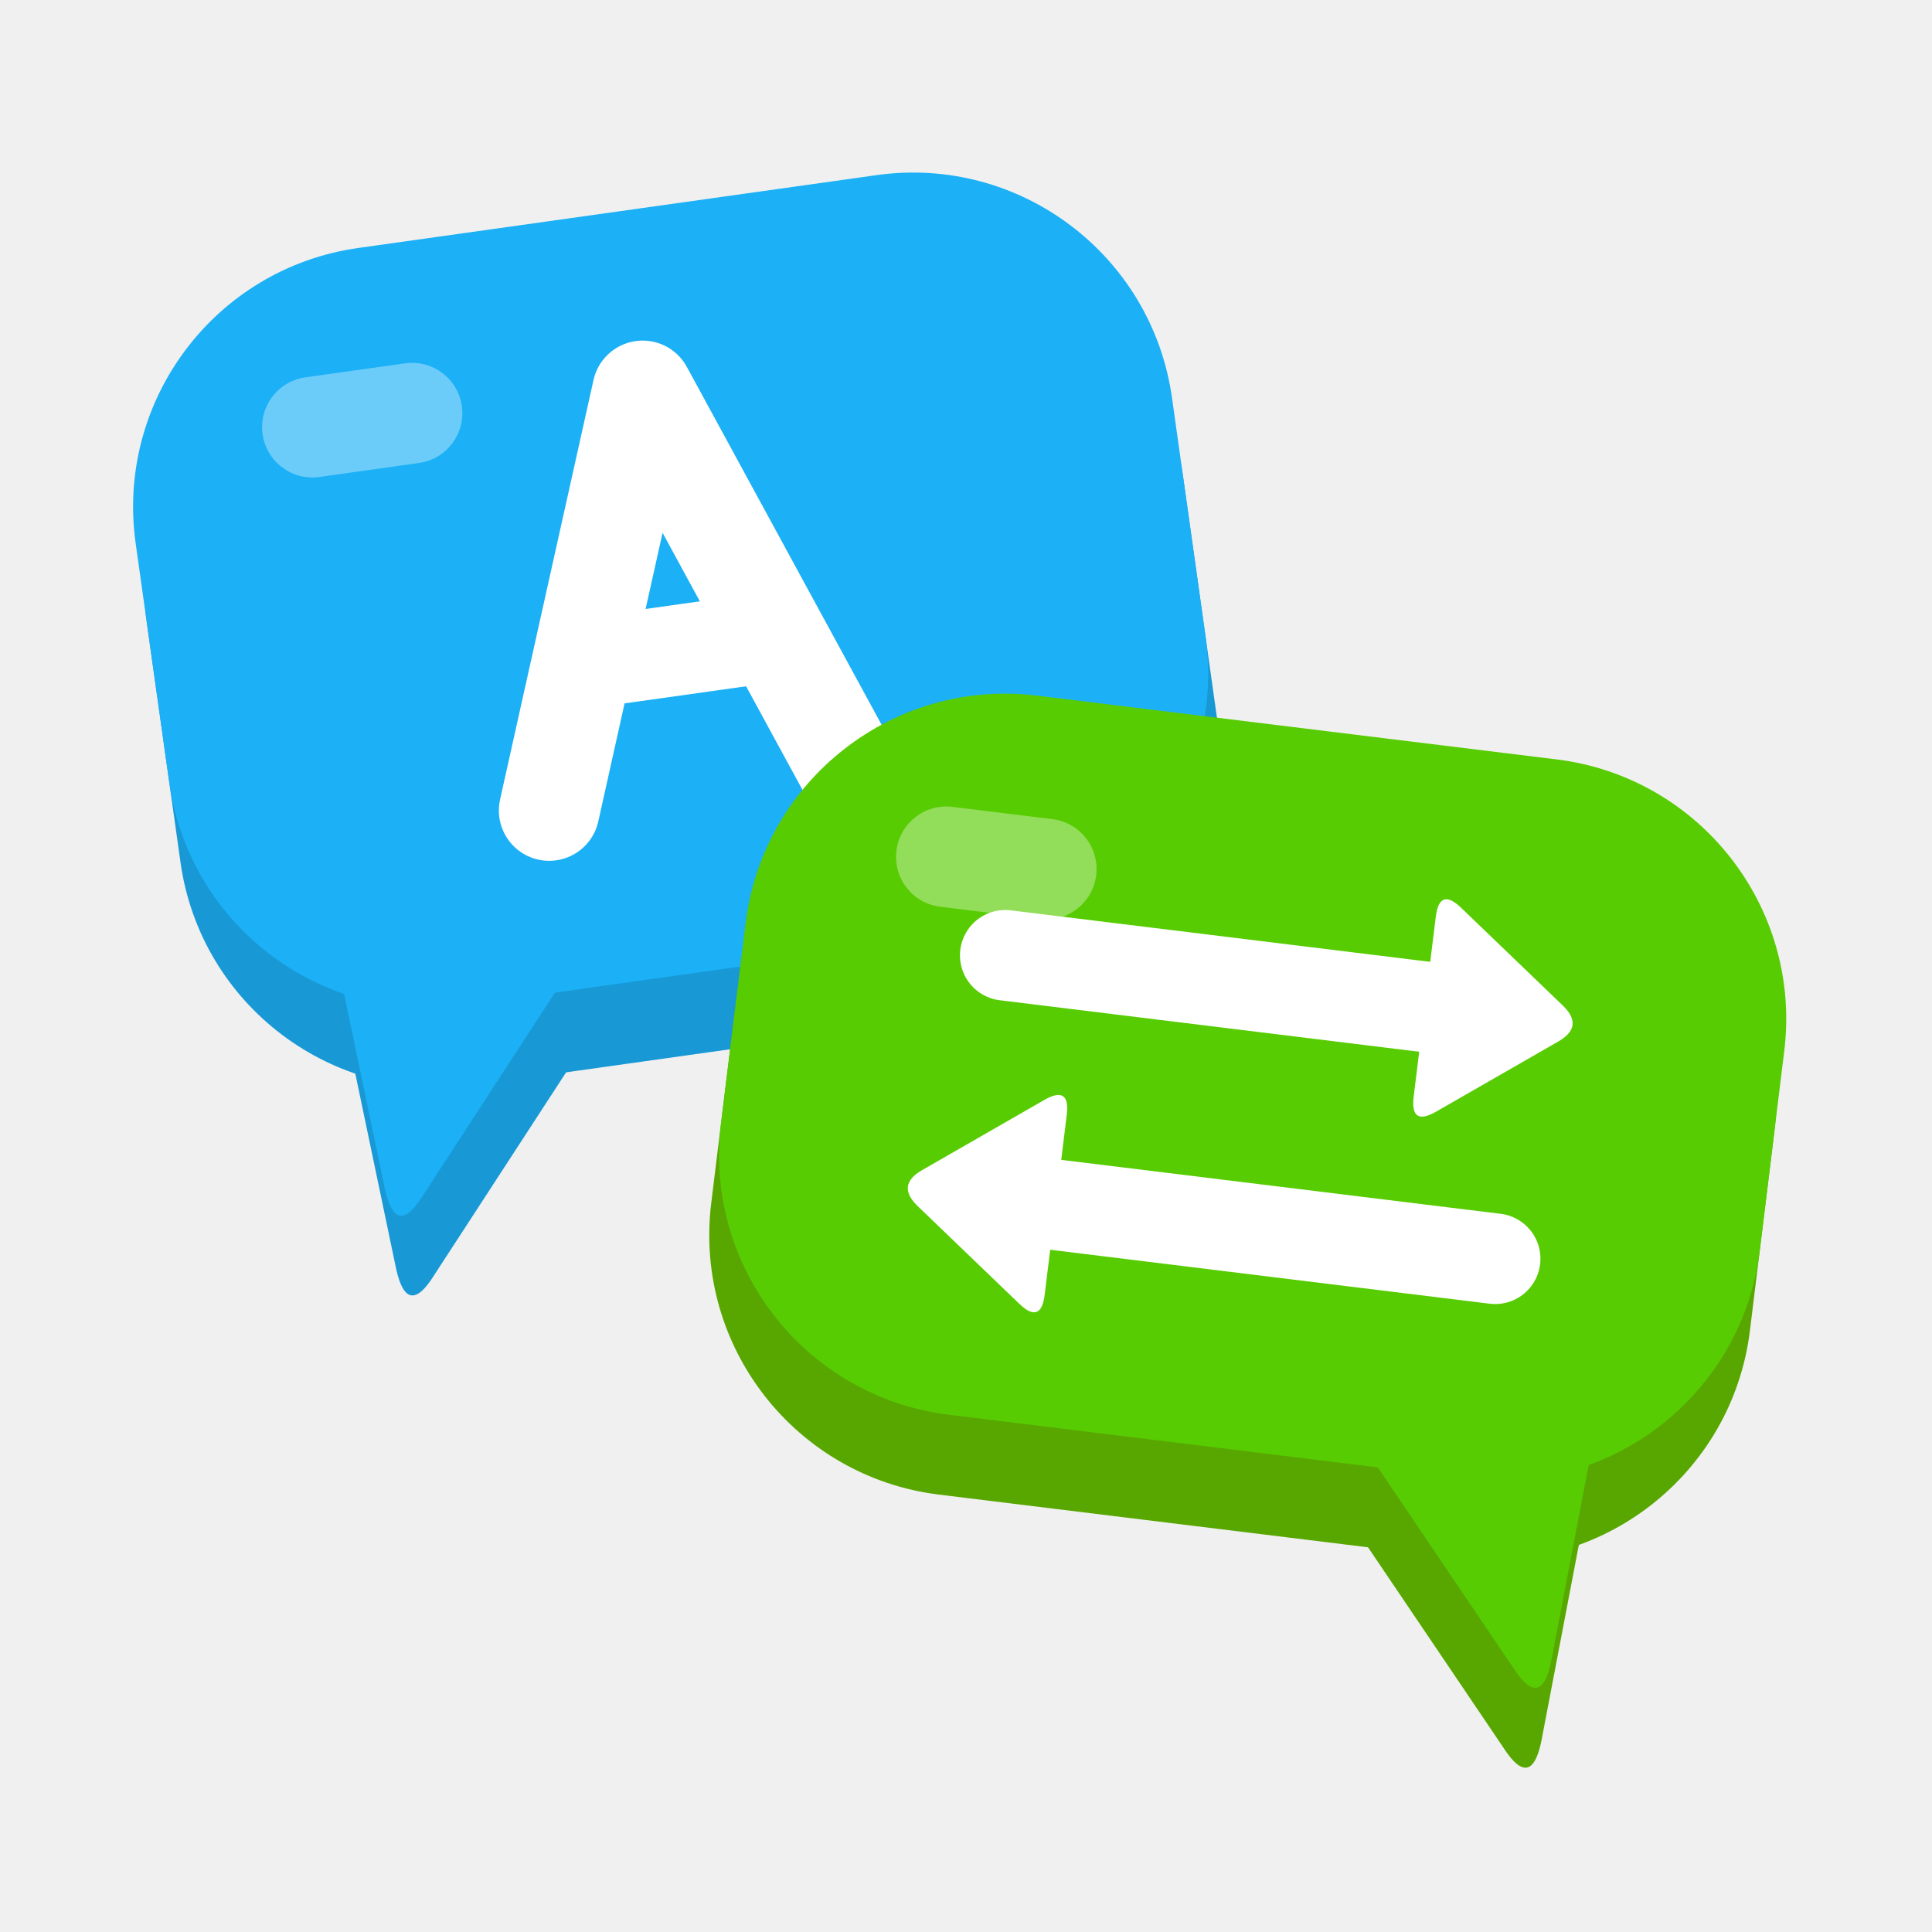
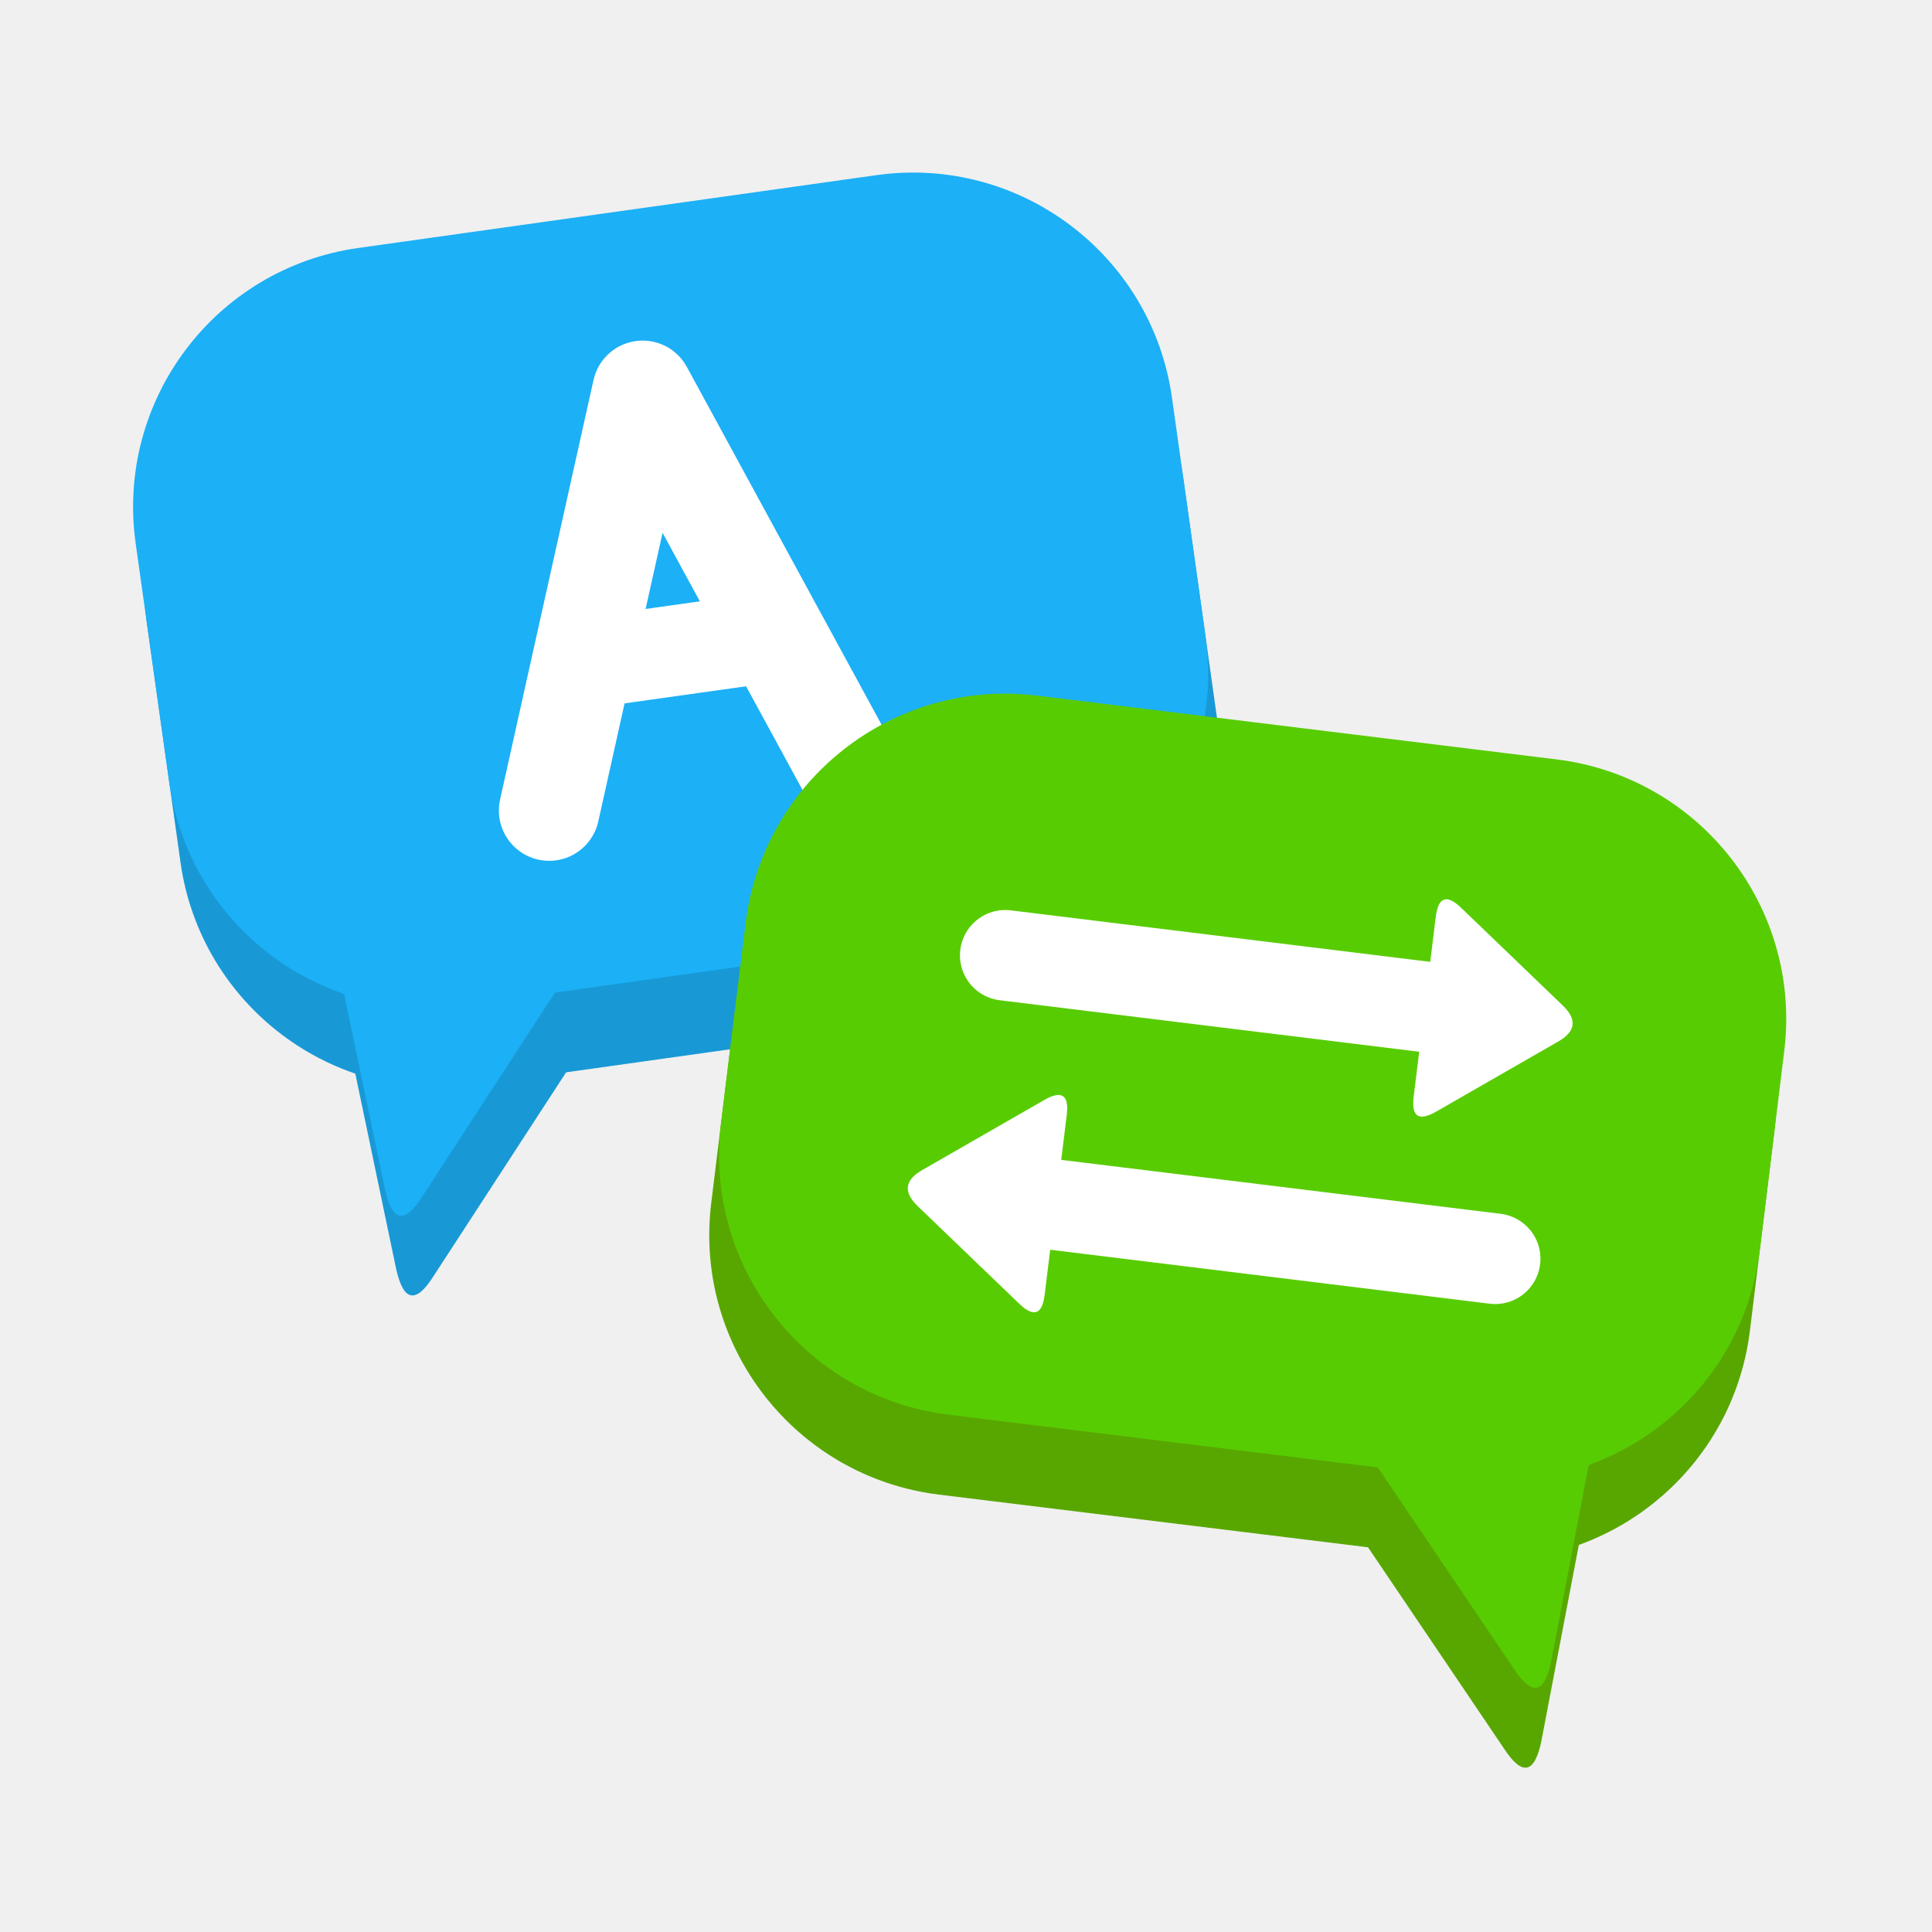
<svg xmlns="http://www.w3.org/2000/svg" viewBox="0 0 96 96" width="96" height="96">
  <g transform="rotate(-8 36 34)">
    <path d="M15.1 50Q15 48 17 48L27 48Q29 48 27.7 49.5L17.6 61.1Q16 63 15.8 60.5Z" fill="#1899D6" />
    <rect x="8" y="14" width="52" height="38" rx="13" fill="#1899D6" />
    <rect x="8" y="10" width="52" height="38" rx="13" fill="#1CB0F6" />
    <path d="M15.1 46Q15 44 17 44L27 44Q29 44 27.7 45.5L17.6 57.1Q16 59 15.8 56.5Z" fill="#1CB0F6" />
-     <rect x="15" y="16" width="10" height="5" rx="2.5" fill="#FFFFFF" opacity=".35" />
    <path d="M26.5 39L34 19L41.5 39" fill="none" stroke="#FFFFFF" stroke-width="5" stroke-linecap="round" stroke-linejoin="round" />
    <path d="M29.5 32L38.5 32" fill="none" stroke="#FFFFFF" stroke-width="4.5" stroke-linecap="round" stroke-linejoin="round" />
  </g>
  <g transform="rotate(7 62 56)">
    <path d="M68.3 73.5Q67 72 69 72L79 72Q81 72 80.9 74L80.2 84.5Q80 87 78.4 85.1Z" fill="#58A700" />
    <rect x="36" y="40" width="52" height="36" rx="13" fill="#58A700" />
    <rect x="36" y="36" width="52" height="36" rx="13" fill="#58CC02" />
    <path d="M68.3 69.5Q67 68 69 68L79 68Q81 68 80.9 70L80.2 80.5Q80 83 78.4 81.1Z" fill="#58CC02" />
-     <rect x="43" y="42" width="10" height="5" rx="2.5" fill="#FFFFFF" opacity=".35" />
    <path d="M49 49L73 49" fill="none" stroke="#FFFFFF" stroke-width="4.5" stroke-linecap="round" stroke-linejoin="round" />
    <path d="M70 44.5Q70 43 71.2 43.9L76.8 48.1Q78 49 76.8 49.9L71.2 54.1Q70 55 70 53.5Z" fill="#FFFFFF" />
    <path d="M75 61L52 61" fill="none" stroke="#FFFFFF" stroke-width="4.5" stroke-linecap="round" stroke-linejoin="round" />
    <path d="M53 56.5Q53 55 51.8 55.9L46.2 60.1Q45 61 46.2 61.9L51.8 66.1Q53 67 53 65.5Z" fill="#FFFFFF" />
  </g>
</svg>
